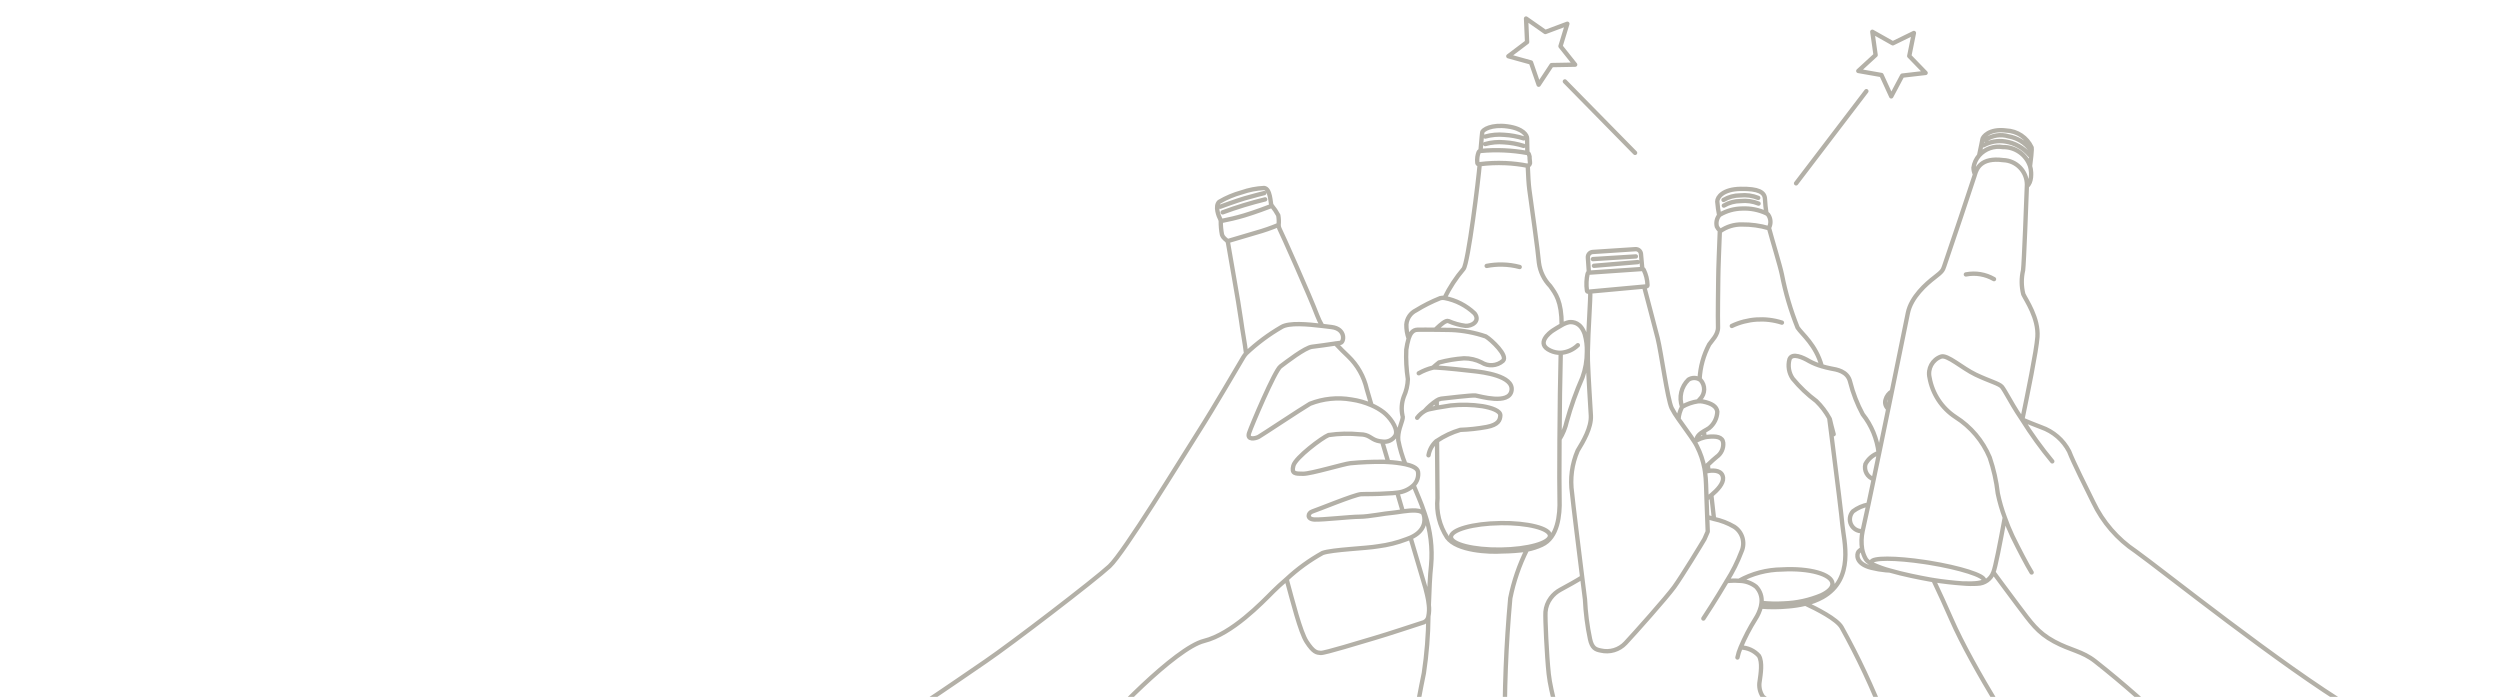
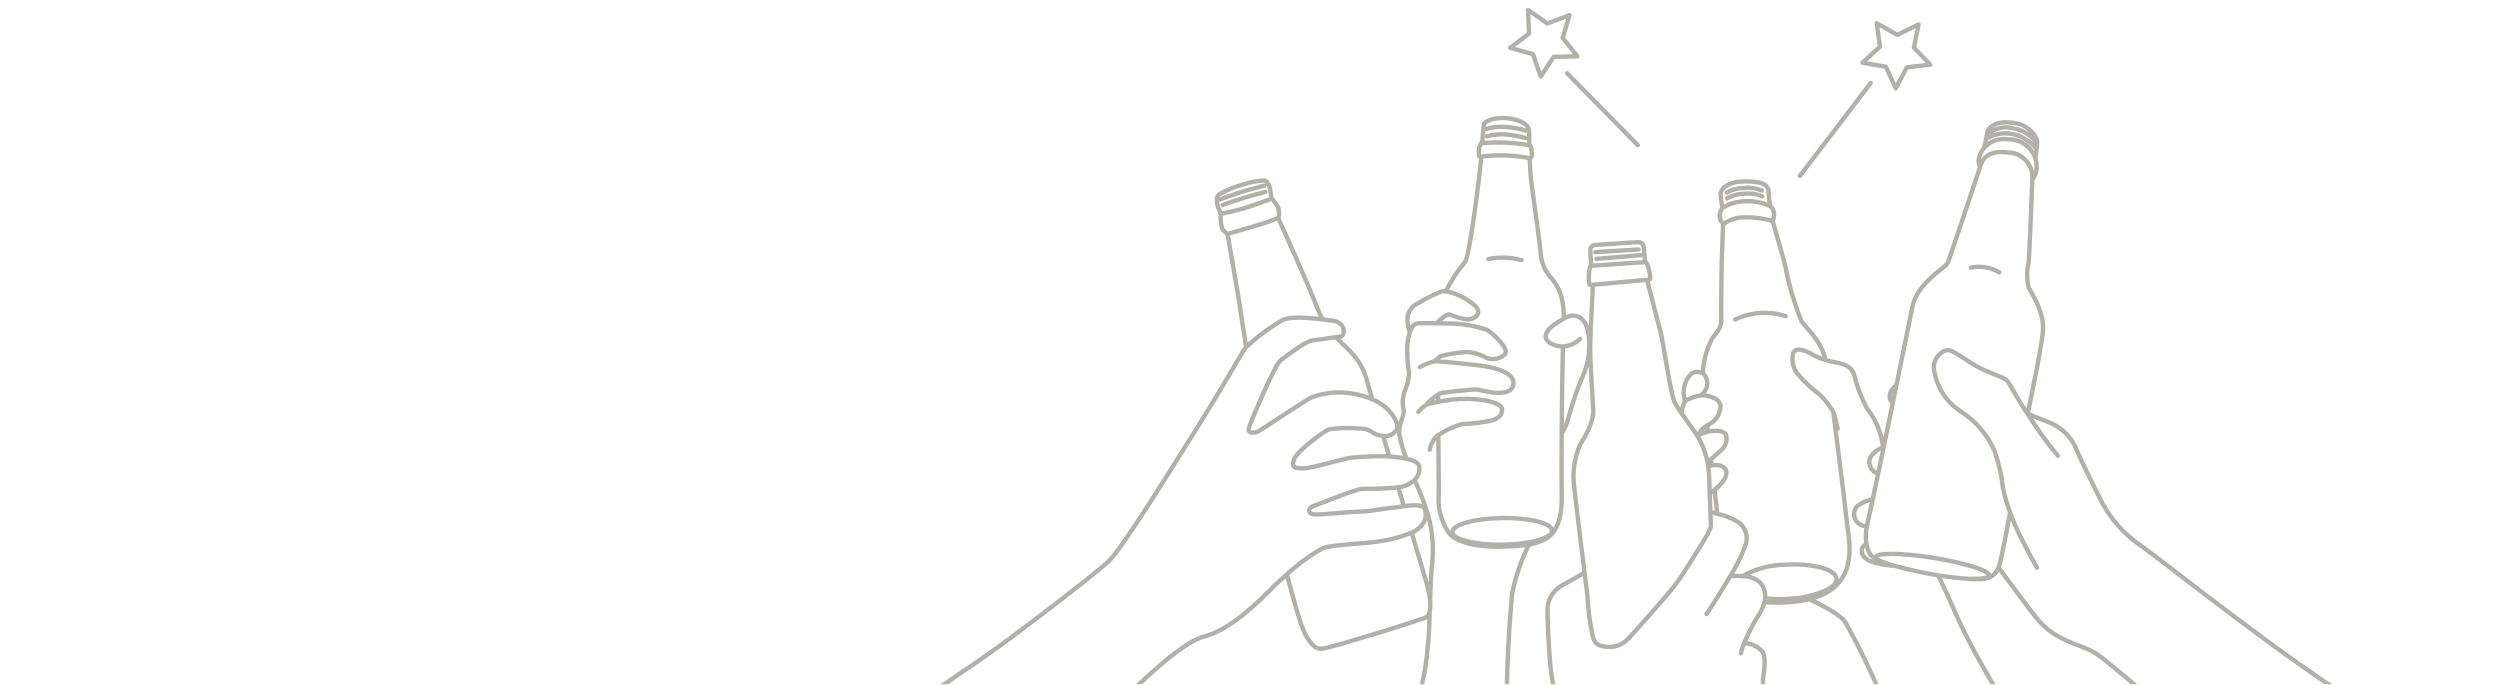
- <svg xmlns="http://www.w3.org/2000/svg" width="287" height="80" viewBox="0 0 287 80">
+ <svg xmlns="http://www.w3.org/2000/svg" width="285" height="78" viewBox="0 0 285 78">
  <defs>
    <clipPath id="a">
-       <rect width="287" height="80" transform="translate(180 206)" fill="#fdfcf8" stroke="#6c655d" stroke-width="1" />
+       <rect width="285" height="78" transform="translate(181 207)" fill="#fdfcf8" stroke="#6c655d" stroke-width="1" />
    </clipPath>
    <clipPath id="b">
      <rect width="243.605" height="147.216" fill="none" />
    </clipPath>
  </defs>
-   <g transform="translate(-180 -206)" clip-path="url(#a)">
+   <g transform="translate(-181 -207)" clip-path="url(#a)">
    <g transform="translate(248.507 -134.459)">
      <g transform="translate(-0.172 342.344)">
        <g clip-path="url(#b)">
          <path d="M146.228,351.46l-8.067,10.581m-26.542-11.7,8.058,8.2m31.477-11.117.534-2.645-2.424,1.185-2.351-1.325.378,2.672-1.987,1.826,2.658.466,1.123,2.453,1.264-2.384,2.681-.31-1.876-1.939ZM111.115,346.3l.786-2.581-2.527.946-2.212-1.545.119,2.7-2.153,1.626,2.6.719.881,2.551,1.488-2.251,2.7-.05-1.681-2.111Zm-4.684,25.344a8.379,8.379,0,0,0-2-.281,8.474,8.474,0,0,0-1.788.156m1.56,29.528c-3.14.042-5.676.756-5.665,1.595s2.566,1.486,5.706,1.445,5.676-.756,5.665-1.6-2.566-1.486-5.705-1.445ZM111,391.415h0a6.347,6.347,0,0,0,.836-2.041,37.249,37.249,0,0,1,1.8-5.047,8.525,8.525,0,0,0,.507-2.938,6.519,6.519,0,0,0-.249-2.047c-.443-1.315-1.313-1.414-1.784-1.366a2.771,2.771,0,0,0-.859.345c-.39.213-.785.47-.995.6-.406.258-2.02,1.535-.308,2.318a2.669,2.669,0,0,0,1.19.256,3.121,3.121,0,0,0,1.97-.875M95.963,393.259a2.823,2.823,0,0,1,.892-1.619c.024-.012.053-.028.086-.047a9.635,9.635,0,0,1,2.674-1.253,20.8,20.8,0,0,0,3.034-.331c1.342-.257,1.538-.8,1.56-1.327s-.992-.878-2.049-1.06a14.468,14.468,0,0,0-3.647-.083c-.493.081-1.061.164-1.6.261-.327.057-.645.121-.932.19a1.775,1.775,0,0,0-.462.19,3.056,3.056,0,0,0-.857.775m12.6,15.138a22.336,22.336,0,0,0-1.912,5.573,155.018,155.018,0,0,0-.621,16.111c.041.557.128,1.42.236,2.448.369,3.5,1,8.91,1.053,10.6.028.928.129,3.583.224,6.418.126,3.825.242,7.978.146,8.665M94.843,383.843a6.32,6.32,0,0,1,1.627-.646,1.3,1.3,0,0,1,.146-.015c.06,0,.148,0,.254.007.975.042,3.635.327,4.391.421.839.1,4.5.512,4.237,2.208s-3.7.639-4.133.579-3.337.306-3.958.365a1.279,1.279,0,0,0-.506.208,7.122,7.122,0,0,0-1.387,1.21m-2.21,6.1a14.587,14.587,0,0,1-.812-2.743,3.089,3.089,0,0,1,.021-.735c.139-.965.637-1.8.462-2.1a3.97,3.97,0,0,1,.154-2.185,5.231,5.231,0,0,0,.466-2,17.349,17.349,0,0,1-.183-3.391,8.989,8.989,0,0,1,.273-1.281c.175-.539.462-.985,1-1,.483-.012,1.279-.006,2.045,0h.123c.7.008,1.358.021,1.725.025a14.062,14.062,0,0,1,3.962.746c.625.375,2.608,2.22,1.964,2.806a2.063,2.063,0,0,1-2.46.173,4.35,4.35,0,0,0-2.01-.469,14.716,14.716,0,0,0-2.87.481c-.031.017-.156.123-.294.242-.16.138-.339.3-.4.344m-.518,28.537v0a46.777,46.777,0,0,1-.522,6.539c-.6,2.84-2.565,13.513-2.866,17.547-.156,2.078-.4,5.979-.567,9.419a64.043,64.043,0,0,0-.147,6.588M96,410.447v0c.062-1.744.128-3.381.26-4.539a14.278,14.278,0,0,0-.721-5.925c-.227-.7-.472-1.328-.692-1.848-.17-.4-.378-.9-.6-1.439m2.482-17.844.128-.122c.485-.463,1.1-1.01,1.4-.879a6.96,6.96,0,0,0,1.937.546c.707.062,1.759-.521,1.063-1.425A6.862,6.862,0,0,0,97.8,375.2a1.118,1.118,0,0,0-.491.02,18.1,18.1,0,0,0-2.781,1.4,1.983,1.983,0,0,0-1.106,1.623,4.555,4.555,0,0,0,.261,1.6m13.207-22.964a9.259,9.259,0,0,0-2.23-.41,6.051,6.051,0,0,0-2.179.2m4.4,1.07a9.257,9.257,0,0,0-2.231-.41,6.052,6.052,0,0,0-2.18.2m2.31,2.188a17.139,17.139,0,0,1,2.578.307h.01c.049.01.146-.075.21-.186.081-.139.013-.221-.007-.638a.914.914,0,0,0-.074-.469s-.031-.146-.148-.169l-.033-.005a19.762,19.762,0,0,0-5.382-.236l-.063.005c-.1.01-.129.121-.163.161a2.564,2.564,0,0,0-.132.515,2.592,2.592,0,0,0-.011.648.177.177,0,0,0,.2.2c.026,0,.054-.007.081-.01a17.269,17.269,0,0,1,2.937-.121Zm2.535-1.159c-.022-.87-.03-1.553-.035-1.694v-.008c-.008-.314-.417-1.1-2.249-1.354s-2.855.378-2.9.683c-.008.065-.026.229-.05.453-.043.428-.1,1.074-.15,1.682m5.425,1.7c.04,1.057.1,2.119.183,2.733.207,1.481,1.013,7.2,1.1,8.4a4.716,4.716,0,0,0,1.295,2.677c.618.874,1.314,1.713,1.316,4.476M97.8,375.2a15.909,15.909,0,0,1,2.182-3.333c.535-.621,1.745-10.45,1.86-12.028h0m-4.9,31.749h0c.028,3.3.05,6.092.055,6.616a6.929,6.929,0,0,0,1.1,4.48c1.131,1.559,4.844,1.717,6.312,1.612a22.841,22.841,0,0,0,2.849-.206,7.455,7.455,0,0,0,1.721-.553c1.828-.833,2.091-3.442,2.028-5.215-.026-.751-.028-3.6-.006-6.911m.143-9.916c-.071,2.613-.119,6.51-.142,9.915m-14.13-8.226c0-.114,0-.225,0-.335m-.011-4.126c0,.042-.006.083-.007.124m.061,8.949v0c0-.278,0-.553-.008-.828m29.988.094a3.018,3.018,0,0,0,.261-.278,1.579,1.579,0,0,0,.033-2.173l-.024-.017s-.025-.017-.071-.042a1.235,1.235,0,0,0-1.291.025,2.95,2.95,0,0,0-.724,3.118h0a3.481,3.481,0,0,0-.411,1.4m3.224,9.162c.175-.125.363-.27.55-.425v0c.7-.585,1.394-1.346,1.335-1.981-.078-.836-.974-.9-1.657-.8a3.587,3.587,0,0,0-.4.087m-.065-.408c.121-.125.253-.255.386-.385.376-.364.764-.715,1-.9a1.78,1.78,0,0,0,.754-1.628c-.076-.656-.764-.8-1.888-.664a2.327,2.327,0,0,0-.236.042,3.968,3.968,0,0,0-.943.36q-.123.063-.238.128m.232-.139c.01-.486.439-.8.865-1.057.221-.132.442-.246.6-.359a2.518,2.518,0,0,0,.93-1.875c-.072-.6-.645-.961-1.656-1.167a1.661,1.661,0,0,0-.274-.032,2.617,2.617,0,0,0-.29.008,5.1,5.1,0,0,0-1.816.634m36.171,62.209a46.342,46.342,0,0,1-3.084-4.666,82.351,82.351,0,0,1-4.433-8.156c-1.181-2.836-4.378-10.393-5.379-13.48a85.389,85.389,0,0,0-4.971-10.6c-.536-.935-2.855-2.109-4.144-2.708m8.4-17.311a8.7,8.7,0,0,0-1.831-4.433,16.1,16.1,0,0,1-1.439-3.708c-.29-1.267-1.584-1.429-2.223-1.55a10.14,10.14,0,0,1-1.029-.256,6.991,6.991,0,0,1-1.449-.587c-.674-.4-1.955-1.013-2.264-.224a2.688,2.688,0,0,0,.367,2.229,15.437,15.437,0,0,0,2.717,2.587,8.382,8.382,0,0,1,1.5,1.977c.02.036.035.065.045.086,0,0,.339,1.439.439,1.734m31.672,54.4c-1.15-4.821-5.445-11.64-7.694-15.124s-8.02-12.429-10.458-18.018c-.681-1.56-1.384-3.09-2.063-4.518M134.2,410.205a15.309,15.309,0,0,0,2.567.059,12.2,12.2,0,0,0,4.308-.945c.814-.387,1.292-.856,1.264-1.334-.062-1.075-2.659-1.8-5.8-1.618a10.374,10.374,0,0,0-4.931,1.3m4.927-29.637a7.858,7.858,0,0,0-5.751.382m3.033-14.7a4.3,4.3,0,0,0-2.07-.288,3.772,3.772,0,0,0-1.917.52m4.024.42a4.264,4.264,0,0,0-2.07-.289,3.79,3.79,0,0,0-1.917.52m-.461,2.866a.785.785,0,0,0,.063.056,4.147,4.147,0,0,1,2.477-.754,10.515,10.515,0,0,1,3.075.421.2.2,0,0,0,.027-.036,1.443,1.443,0,0,0-.093-1.509.784.784,0,0,0-.2-.157,5.963,5.963,0,0,0-2.8-.551,5.221,5.221,0,0,0-2.526.7.639.639,0,0,0-.093.079v0a1.492,1.492,0,0,0-.268,1.3,1.521,1.521,0,0,0,.341.451Zm-2.233,19.591v0c-.01-.1-.021-.184-.029-.269m.964,8.269v0c-.028-.236-.056-.472-.084-.706m7.024-27.193c.36,1.362,1.285,4.365,1.484,5.345a33.632,33.632,0,0,0,1.8,6.1c.517.779,2.1,1.963,2.779,4.443m-12.37,17.526c-.093-.843-.2-1.77-.307-2.734m5.694,12.8a18.01,18.01,0,0,0,3.152-.026,12.918,12.918,0,0,0,1.881-.292l.069-.015a7.788,7.788,0,0,0,1.97-.75c3.731-2.1,2.431-6.553,2.282-8.25-.093-1.048-.593-5.118-1.1-9.086-.137-1.093-.276-2.178-.407-3.189m-14.4,1.466h0c.027.233.055.469.083.709m-.572-6.643a.069.069,0,0,1,0-.024,9.534,9.534,0,0,1,1.1-4c.279-.424,1.035-1.1,1.013-1.967-.039-1.4.021-4.587.027-5.636,0-.985.122-3.857.182-5.456m5.349-1.98c-.077-.542-.149-1.133-.168-1.651-.032-.8-.749-1.2-2.787-1.169s-2.691.948-2.689,1.457a13.515,13.515,0,0,0,.224,1.592m31.545,7.313a4.631,4.631,0,0,0-3.227-.538m-.379,35.473a.043.043,0,0,0,.014,0c1.456.054,2.409-.065,2.457-.364.086-.533-2.741-1.435-6.315-2.016q-.258-.042-.513-.079m0,0c-3.342-.5-6.035-.513-6.117,0-.014.084.045.177.168.276m18.086-47.612a3.955,3.955,0,0,0-2.5-1.53,3.072,3.072,0,0,0-2.663.417M165,358.823a4.556,4.556,0,0,0-2.823-1.589,3.936,3.936,0,0,0-2.5.438M214.75,463.022c-1.921-1.182-10.04-10.779-15.829-17.781-2.814-3.405-5.079-6.2-5.814-7.109-2.248-2.794-8.016-9.656-11.355-13.057a111.072,111.072,0,0,0-9.238-8.155c-1.524-1.2-2.809-1.243-4.733-2.285s-2.648-2.166-4.17-4.172c-1.321-1.736-2.159-2.933-2.8-3.768m3.3-17.543h0a.071.071,0,0,1,.021.008c.544.233,1.434.606,2.176.878a5.719,5.719,0,0,1,3.2,2.77c.488,1.279,1.98,4.232,2.772,5.846a14.031,14.031,0,0,0,4.873,5.631c2.931,2.1,16.879,13.239,24.8,17.978,5.979,3.577,26.7,16.736,36.5,22.976l5.222,3.327M145.742,404a1.654,1.654,0,0,0-.411.319c-.214.275-.395,1.4,1.492,1.859a11.153,11.153,0,0,0,1.663.282c.156.014.3.021.432.025h0m-2.455-7.575a4.2,4.2,0,0,0-1.774.783,1.364,1.364,0,0,0,1.107,2.276m1.909-9.008-.071.028a2.674,2.674,0,0,0-1.513,1.285,1.431,1.431,0,0,0,.95,1.732m2.084-10.083a1.606,1.606,0,0,0-.721.953.969.969,0,0,0,.31,1.051m18.827,6.03a44.653,44.653,0,0,1-3.463-4.8c-.27-.413-.478-.735-.59-.9-.482-.723-1.41-2.474-1.719-2.852s-1.444-.653-3.024-1.408-3.264-2.337-3.986-2.063a2.062,2.062,0,0,0-1.306,2.406,6.841,6.841,0,0,0,2.99,4.536,10.111,10.111,0,0,1,3.918,4.639,19.626,19.626,0,0,1,.926,4.123,18.576,18.576,0,0,0,.81,2.785,22.269,22.269,0,0,0,.874,2.13c.688,1.409,1.685,3.333,2.2,4.158m-.182-46.64h0c.033-.325.1-.8.143-1.224.027-.253.047-.49.051-.669a1.267,1.267,0,0,0-.011-.249,3.342,3.342,0,0,0-2.9-1.951c-2-.269-2.717.754-2.749,1,0,.012,0,.029-.008.05-.019.114-.064.337-.117.595-.089.438-.2.97-.255,1.214m5.846,1.231a3.22,3.22,0,0,0-3.116-2.191,2.983,2.983,0,0,0-2.73.96,2.771,2.771,0,0,0-.647,1.413,1.925,1.925,0,0,0,.171.755m5.957,1.371c.6-.449.511-1.614.445-1.973a2.7,2.7,0,0,0-.079-.333m-.89,29.1c.586-2.848,1.631-7.928,1.739-9.5.147-2.162-1.3-4.211-1.624-4.9a5.813,5.813,0,0,1-.024-2.756c.107-.825.386-8.287.433-9.633,0-.126.007-.2.007-.207a2.818,2.818,0,0,0-2.731-2.8c-2.562-.339-3.037.991-3.233,1.638-.016.056-.031.1-.044.149-.174.558-2.89,8.688-3.486,10.387-.163.464-.2.6-1.111,1.295s-2.7,2.245-3.065,4.1c-.146.741-.926,4.573-1.835,8.995-.135.657-.272,1.328-.411,2-.349,1.69-.7,3.411-1.039,5.033-.017.082-.033.163-.051.243h0c-.2.982-.4,1.925-.582,2.8-.227,1.092-.433,2.078-.609,2.9-.275,1.295-.469,2.192-.539,2.472-.05.2-.093.4-.128.587a5.629,5.629,0,0,0-.056,2.031,3.622,3.622,0,0,0,.427,1.177,1.08,1.08,0,0,0,.3.306,3.219,3.219,0,0,0,.508.3,12.308,12.308,0,0,0,1.945.7h0c1.553.449,3.406.817,4.59,1.028.136.024.272.047.411.07,1.149.185,2.381.317,3.356.385l.014,0A10.655,10.655,0,0,0,159,408a1.959,1.959,0,0,0,1.8-1.3.323.323,0,0,1,.015-.035c.217-.495.751-3.215,1.306-6.245m-42.135-29.339-5.03.425m-.121-.77,4.932-.307m.97,3.461.243-.022a.135.135,0,0,0,.1-.055.138.138,0,0,0,.022-.11,4.217,4.217,0,0,0-.426-1.731.136.136,0,0,0-.14-.1l-.024,0-6.128.422-.035,0a.136.136,0,0,0-.089.042.149.149,0,0,0-.037.09,5.479,5.479,0,0,0-.121.91,5.286,5.286,0,0,0,.048,1.007.135.135,0,0,0,.147.138l.233-.021,6.208-.57Zm-6.208.57v.01c.051.785-.242,4.531-.276,6.922-.006.386,0,.739.007,1.036.077,2.134.27,4.889.343,6.272s-.874,2.972-1.517,4.026a9.006,9.006,0,0,0-.643,4.873c.117,1.216.766,6.458,1.164,9.659.186,1.483.318,2.528.318,2.528a28.619,28.619,0,0,0,.579,4.557c.222,1.034.624,1.213,1.217,1.327a2.952,2.952,0,0,0,2.858-.85c1.035-1.1,4.719-5.243,5.584-6.431s3.238-5.087,3.48-5.51l.377-.864s-.027-.689-.063-1.67c-.024-.614-.05-1.342-.077-2.087-.019-.548-.037-1.1-.054-1.63a13.084,13.084,0,0,0-.122-1.487c-.02-.142-.042-.278-.065-.408a9.375,9.375,0,0,0-.852-2.5,4.97,4.97,0,0,0-.314-.549c-.455-.715-1.218-1.725-1.817-2.59a9.9,9.9,0,0,1-.783-1.266c-.479-1.036-1.2-6.383-1.6-8s-1.309-4.93-1.487-5.674c-.015-.066-.032-.157-.05-.268v0m-.228-2.02c-.063-.642-.117-1.28-.154-1.721a.6.6,0,0,0-.638-.548l-4.9.321a.6.6,0,0,0-.558.639c.03.446.073,1.086.118,1.731h0m4.1,117.564c1.135-2.13,3.541-10.949,4.754-18.427a167.681,167.681,0,0,0,1.506-21.261,47.353,47.353,0,0,1,.363-4.925c.385-3.285,1.061-6.989,1.949-8.06,1.442-1.739,4.385-4.758,5.732-7.3s2.827-3.076,3.4-5.433-1.542-3.149-1.827-3.479a2.39,2.39,0,0,1-.371-1.788c.108-.77.347-2.183-.089-2.9a2.869,2.869,0,0,0-2.1-.957m-.363,1.15a5.585,5.585,0,0,1,.363-1.15,22.464,22.464,0,0,1,1.7-3.272,4.8,4.8,0,0,0,.628-1.419,2.961,2.961,0,0,0,.072-.427,2.286,2.286,0,0,0-.635-1.867,3.179,3.179,0,0,0-1.955-.668,7.221,7.221,0,0,0-1.417.035M127.519,412c.153-.223,1.507-2.3,2.677-4.293a18.768,18.768,0,0,0,1.7-3.4,2.276,2.276,0,0,0-.841-2.845,7.677,7.677,0,0,0-2.316-.893c-.275-.077-.54-.149-.781-.222m-27.441,85.913c2.289-4.215,5.287-15.929,6.182-19.887s3.376-12.793,4.24-16.527c.267-1.159.543-2.806.793-4.6a77.031,77.031,0,0,0,.878-10.419c-.145-2.478-.95-7.259-1.254-9.186s-1.362-5.111-1.592-7.282-.42-6.358-.371-7.125a3.067,3.067,0,0,1,.6-1.582,3.374,3.374,0,0,1,1.125-.969c.834-.451,1.819-.993,2.491-1.422M25.376,456.177c1.184-.988,8.337-7.8,11.989-10.855l.1-.081c3.794-3.2,17.632-16.322,19.589-19.013,1.973-2.713,9.9-10.847,13.132-11.655s6.626-4.365,7.96-5.7c.386-.386.926-.882,1.528-1.4a20.814,20.814,0,0,1,4.129-3c1.132-.4,5.051-.525,6.385-.768a14.015,14.015,0,0,0,3.233-.809c.174-.058.335-.121.483-.186v0c1.609-.721,1.756-1.9,1.5-2.681-.185-.557-1.382-.47-2.387-.332-.526.071-1,.157-1.249.171-.728.04-2.667.444-3.719.444s-4.243.364-5.172.322-.767-.767-.242-.929,4.848-1.939,5.576-1.98,1.171.04,3.637-.121c.189-.012.367-.032.535-.058a3.173,3.173,0,0,0,1.868-.849,1.8,1.8,0,0,0,.506-1.559c-.074-.424-.7-.689-1.448-.855a13.621,13.621,0,0,0-1.963-.249c-.212-.014-.4-.022-.55-.028a36.817,36.817,0,0,0-3.8.161c-.768.082-4.486,1.213-5.415,1.213s-1.374,0-1.131-.929,3.313-3.233,4.041-3.516a14.89,14.89,0,0,1,3.6-.081c1.05,0,1.252.525,1.98.728a2.88,2.88,0,0,0,.582.1,1.465,1.465,0,0,0,1.519-.7.757.757,0,0,0,.058-.175c.161-.781-.757-1.967-1.432-2.491a6.546,6.546,0,0,0-1.373-.8v0a8.944,8.944,0,0,0-2.3-.657,8.844,8.844,0,0,0-4.768.486c-.97.565-5.536,3.6-5.9,3.8s-1.374.4-1.091-.445,2.95-7.153,3.6-7.638,2.828-2.183,3.637-2.263c.615-.061,1.912-.264,2.691-.375.243-.034.436-.06.542-.069.445-.04.686-1.616-1.011-1.818-.313-.038-.67-.083-1.05-.128v0c-1.683-.2-3.83-.4-4.687.13a21.713,21.713,0,0,0-4.054,3.023,2.866,2.866,0,0,0-.311.412c-.686,1.131-3.281,5.64-5.224,8.687s-8.491,13.785-10.158,15.337S48.02,414.948,45.1,416.927s-11.176,7.823-18.141,11.606c-5.707,3.1-17.794,11.957-23.628,16.709-1.285,1.046-2.266,1.894-2.809,2.437m76.689-83.8a45.19,45.19,0,0,0-4.879,1.491m4.773-2.21s-1.281.315-2.246.6-2.808.965-2.808.965m.828,3.954h0c.582-.171,2.117-.617,3.287-.972a22.244,22.244,0,0,0,2.594-.9m-6.643-.432a27.373,27.373,0,0,0,2.662-.639c1.264-.378,2.788-.957,3.206-1.118m11.433,22.891c-.271-.918-.46-1.566-.535-1.825a7.55,7.55,0,0,0-2.145-3.8c-.414-.4-.934-.889-1.459-1.466M75.018,381.55c-.129-1.132-.422-2.608-.58-3.826-.243-1.86-1.453-8.506-1.495-8.87a.389.389,0,0,0-.064-.177m10.881,9.72a7.751,7.751,0,0,1-.581-1.21c-.769-2.063-4.126-9.587-4.329-9.952a.972.972,0,0,1-.09-.429,4.115,4.115,0,0,0-.044-1.1,6.538,6.538,0,0,0-.731-1.089,1.066,1.066,0,0,1-.068-.108c-.093-.185-.093-1.874-.83-1.935a9.134,9.134,0,0,0-2.566.5,10.568,10.568,0,0,0-2.59,1.092c-.525.486-.04,1.7.122,1.982a.677.677,0,0,1,.063.231,7.569,7.569,0,0,0,.139,1.551c.164.456.485.544.622.753m19.5,28.865c.212.724.425,1.445.633,2.151m-13.339,7.778c.7,2.556,1.576,6.063,2.294,7.177.81,1.253,1.174,1.253,1.618,1.295s4.612-1.254,6.149-1.7,4.814-1.538,5.7-1.821a.856.856,0,0,0,.517-.686m0,0A4.059,4.059,0,0,0,96,410.447m0,0a8.148,8.148,0,0,0-.2-1.177l-.2-.81-1.7-5.75m-2.56-8.676c-.24-.813-.474-1.6-.695-2.355" transform="translate(-0.306 -342.877)" fill="none" stroke="#b3b0a7" stroke-linecap="round" stroke-linejoin="round" stroke-width="0.5" />
        </g>
      </g>
    </g>
  </g>
</svg>
